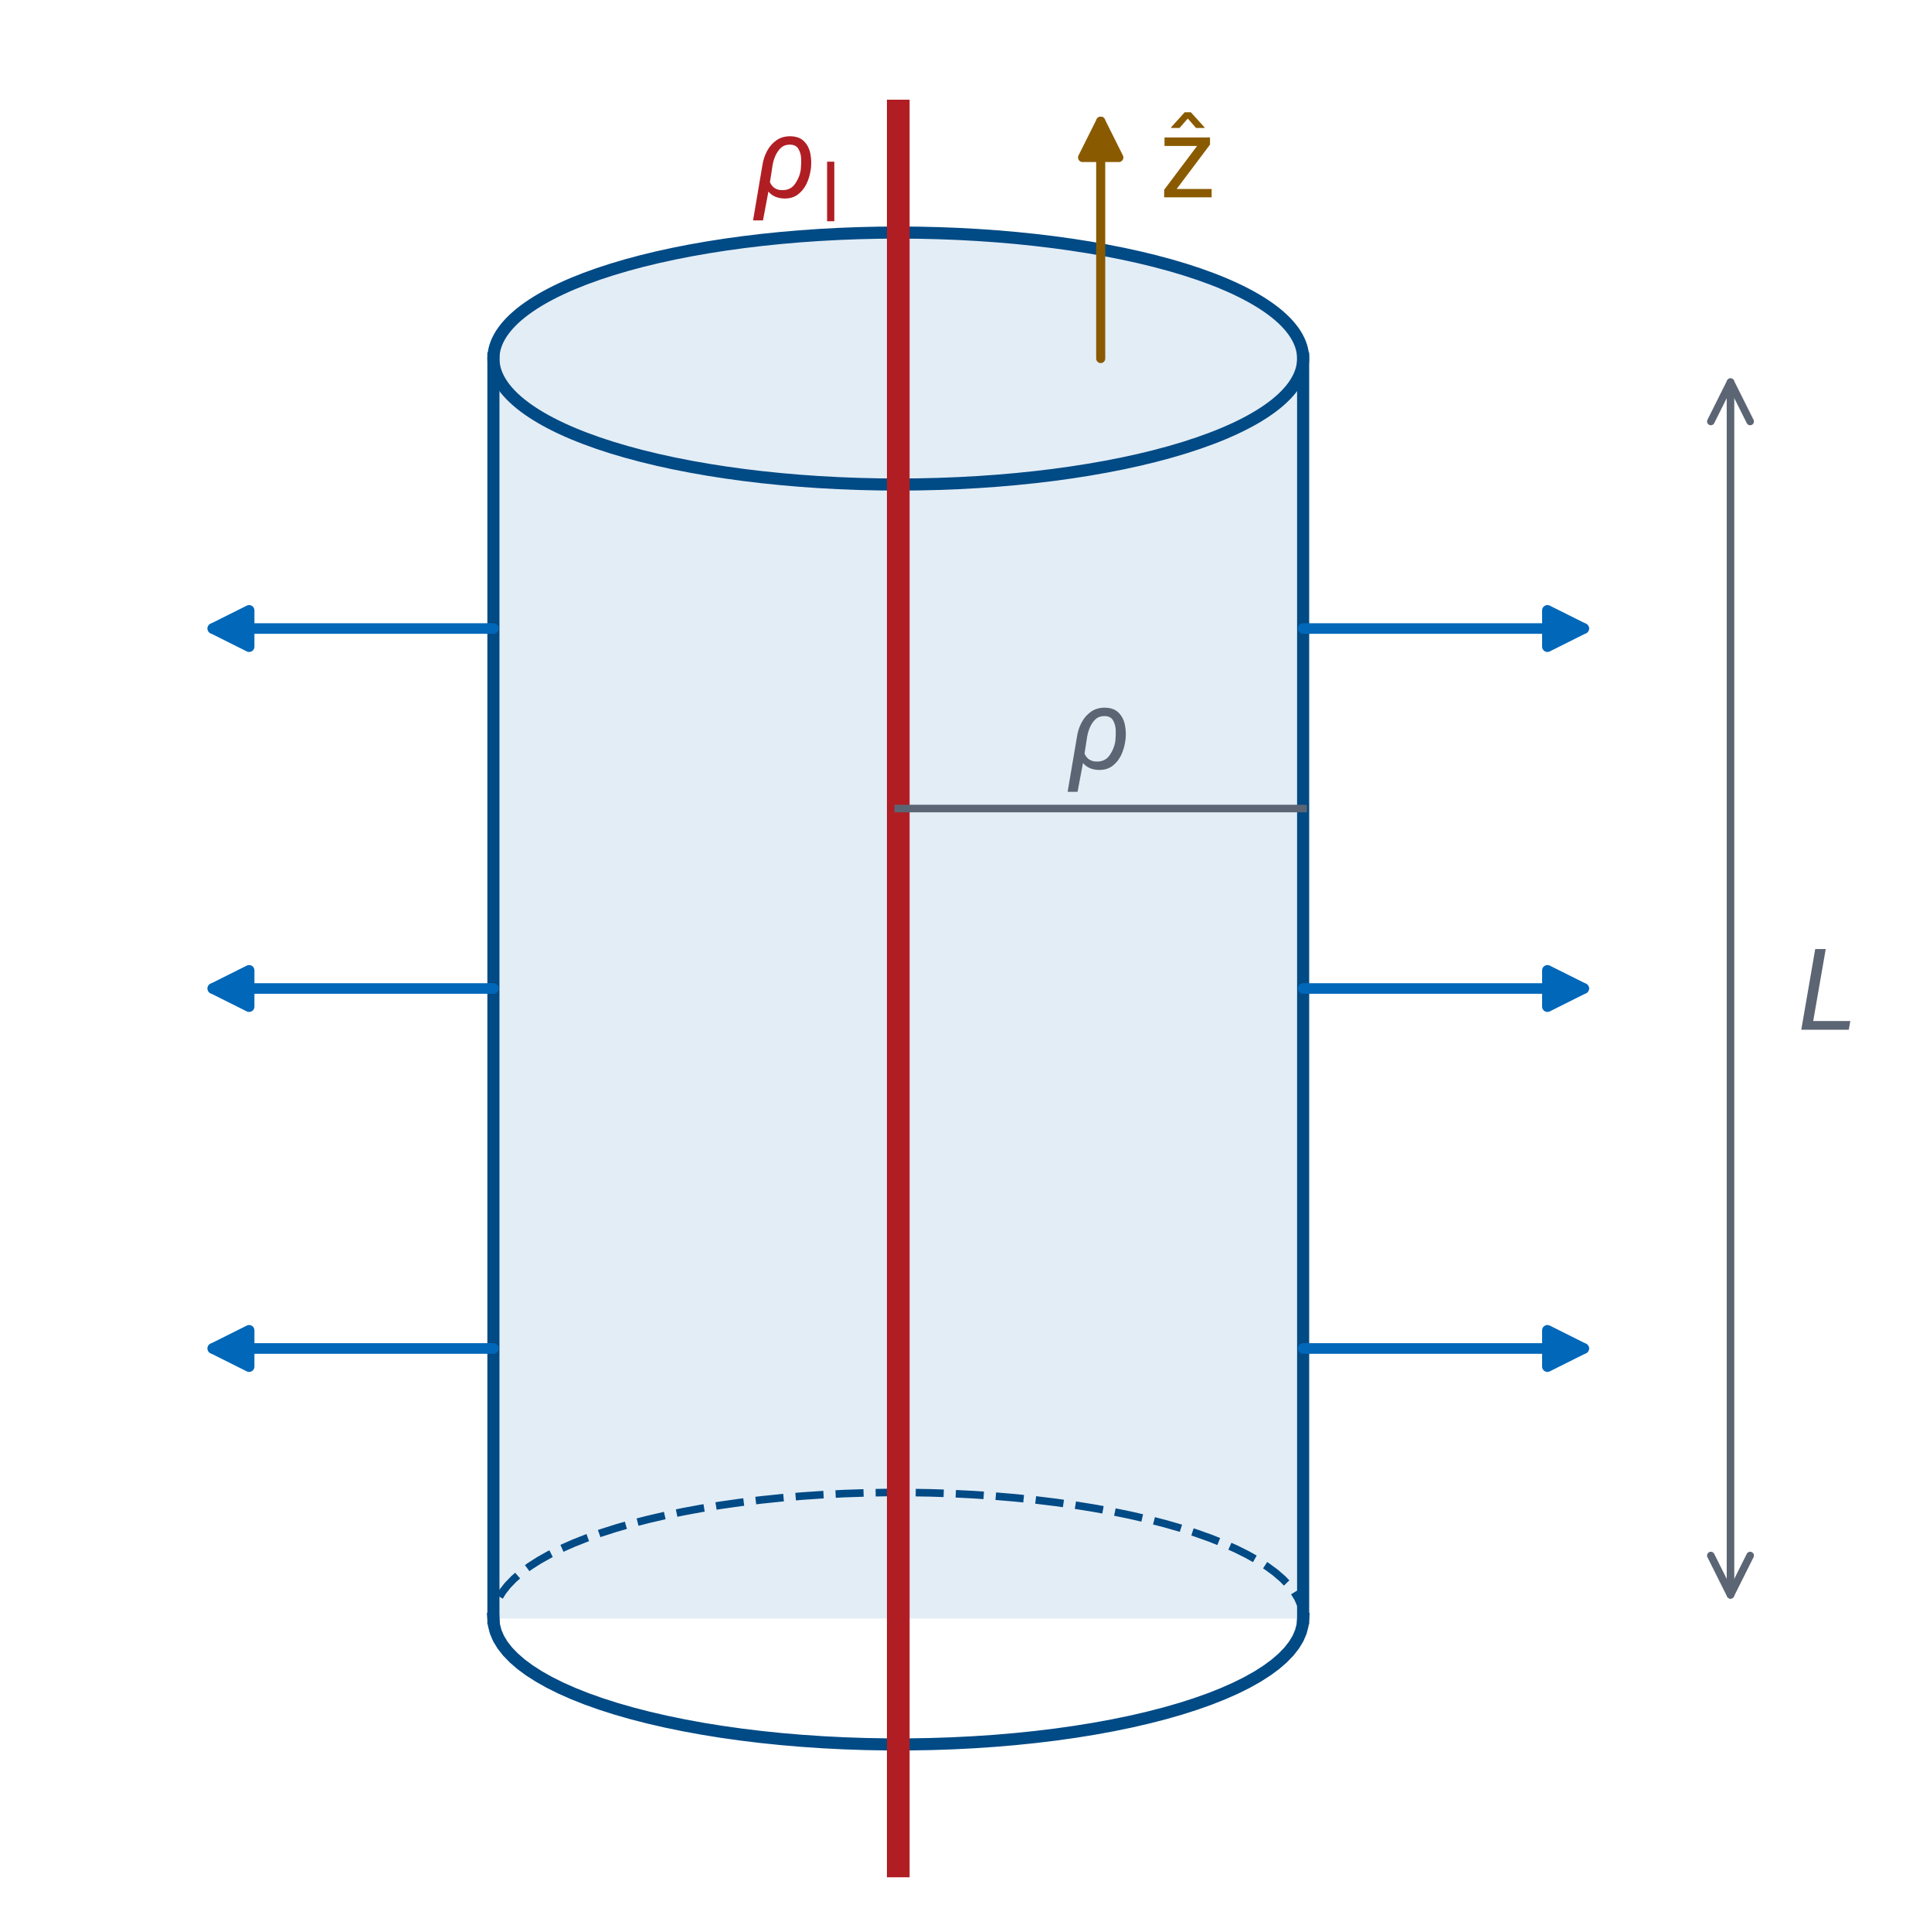
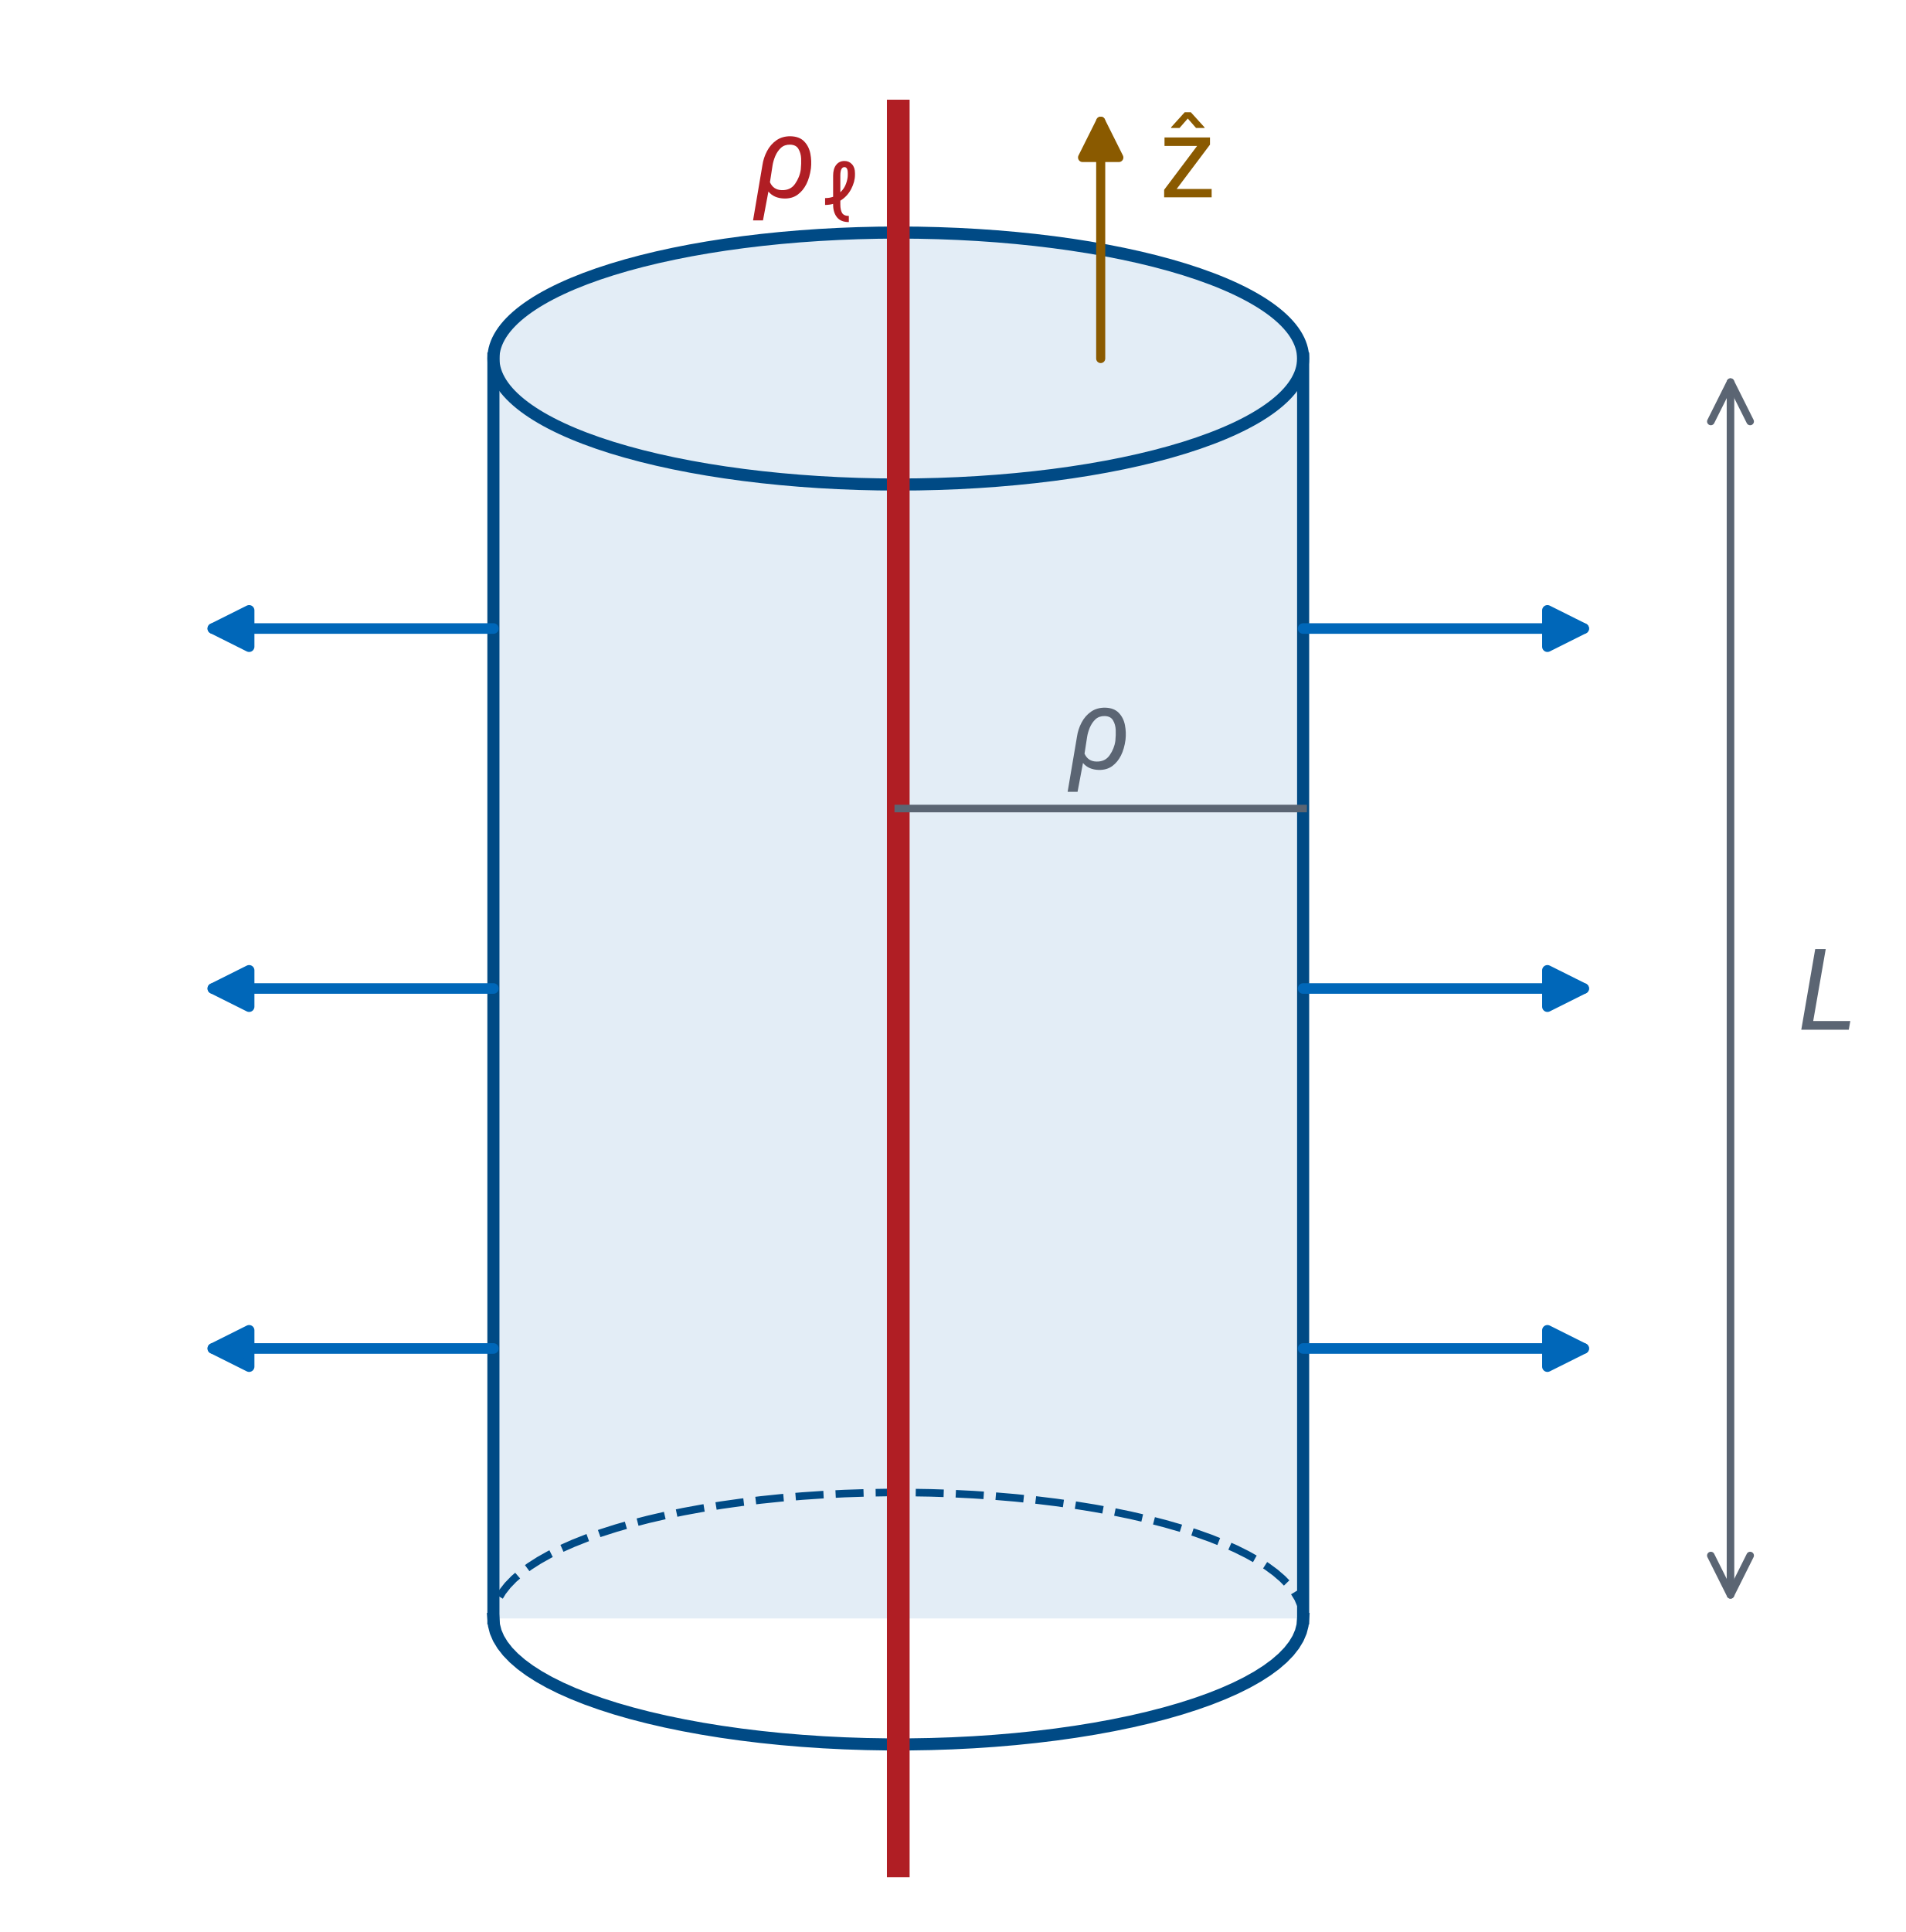
<svg xmlns="http://www.w3.org/2000/svg" width="252.039pt" height="255.456pt" viewBox="0 0 252.039 255.456" version="1.1">
  <defs>
    <style type="text/css">*{stroke-linejoin: round; stroke-linecap: butt}</style>
  </defs>
  <g id="figure_1">
    <g id="patch_1">
      <path d="M -0 255.456  L 252.039 255.456  L 252.039 0  L -0 0  L -0 255.456  z " style="fill: none" />
    </g>
    <g id="axes_1">
      <g id="patch_2">
-         <path d="M 65.257 213.998  L 65.257 47.408  L 172.35 47.408  L 172.35 213.998  z " clip-path="url(#p7e8c36664c)" style="fill: #e3edf6" />
+         <path d="M 65.257 213.998  L 65.257 47.408  L 172.35 47.408  L 172.35 213.998  z " clip-path="url(#p79bf51a84c)" style="fill: #e3edf6" />
      </g>
      <g id="patch_3">
-         <path d="M 118.804 64.067  C 133.004 64.067 146.625 62.311 156.667 59.187  C 166.708 56.063 172.35 51.826 172.35 47.408  C 172.35 42.99 166.708 38.752 156.667 35.628  C 146.625 32.504 133.004 30.749 118.804 30.749  C 104.603 30.749 90.982 32.504 80.94 35.628  C 70.899 38.752 65.257 42.99 65.257 47.408  C 65.257 51.826 70.899 56.063 80.94 59.187  C 90.982 62.311 104.603 64.067 118.804 64.067  z " clip-path="url(#p7e8c36664c)" style="fill: #e3edf6; stroke: #004a85; stroke-width: 1.6; stroke-linejoin: miter" />
+         <path d="M 118.804 64.067  C 133.004 64.067 146.625 62.311 156.667 59.187  C 166.708 56.063 172.35 51.826 172.35 47.408  C 172.35 42.99 166.708 38.752 156.667 35.628  C 146.625 32.504 133.004 30.749 118.804 30.749  C 104.603 30.749 90.982 32.504 80.94 35.628  C 70.899 38.752 65.257 42.99 65.257 47.408  C 65.257 51.826 70.899 56.063 80.94 59.187  C 90.982 62.311 104.603 64.067 118.804 64.067  z " clip-path="url(#p79bf51a84c)" style="fill: #e3edf6; stroke: #004a85; stroke-width: 1.6; stroke-linejoin: miter" />
      </g>
      <g id="line2d_1">
-         <path d="M 65.257 213.998  L 65.257 47.408  " clip-path="url(#p7e8c36664c)" style="fill: none; stroke: #004a85; stroke-width: 1.6; stroke-linecap: square" />
+         <path d="M 65.257 213.998  L 65.257 47.408  " clip-path="url(#p79bf51a84c)" style="fill: none; stroke: #004a85; stroke-width: 1.6; stroke-linecap: square" />
      </g>
      <g id="line2d_2">
-         <path d="M 172.35 213.998  L 172.35 47.408  " clip-path="url(#p7e8c36664c)" style="fill: none; stroke: #004a85; stroke-width: 1.6; stroke-linecap: square" />
+         <path d="M 172.35 213.998  L 172.35 47.408  " clip-path="url(#p79bf51a84c)" style="fill: none; stroke: #004a85; stroke-width: 1.6; stroke-linecap: square" />
      </g>
      <g id="line2d_3">
-         <path d="M 65.257 213.998  L 65.332 214.885  L 65.56 215.769  L 65.938 216.648  L 66.467 217.519  L 67.143 218.381  L 67.966 219.23  L 68.933 220.065  L 70.042 220.882  L 71.289 221.679  L 72.67 222.455  L 74.182 223.207  L 75.821 223.933  L 77.581 224.631  L 79.459 225.298  L 81.447 225.934  L 83.542 226.535  L 85.737 227.101  L 88.025 227.63  L 90.401 228.12  L 92.857 228.571  L 95.387 228.98  L 97.983 229.346  L 100.638 229.669  L 103.345 229.948  L 106.095 230.181  L 108.882 230.369  L 111.696 230.51  L 114.531 230.604  L 117.378 230.651  L 120.229 230.651  L 123.076 230.604  L 125.911 230.51  L 128.725 230.369  L 131.512 230.181  L 134.262 229.948  L 136.969 229.669  L 139.624 229.346  L 142.22 228.98  L 144.75 228.571  L 147.206 228.12  L 149.582 227.63  L 151.87 227.101  L 154.065 226.535  L 156.16 225.934  L 158.148 225.298  L 160.026 224.631  L 161.786 223.933  L 163.425 223.207  L 164.937 222.455  L 166.318 221.679  L 167.565 220.882  L 168.674 220.065  L 169.641 219.23  L 170.464 218.381  L 171.14 217.519  L 171.669 216.648  L 172.047 215.769  L 172.275 214.885  L 172.35 213.998  " clip-path="url(#p7e8c36664c)" style="fill: none; stroke: #004a85; stroke-width: 1.6; stroke-linecap: square" />
+         <path d="M 65.257 213.998  L 65.332 214.885  L 65.56 215.769  L 65.938 216.648  L 66.467 217.519  L 67.143 218.381  L 67.966 219.23  L 68.933 220.065  L 70.042 220.882  L 71.289 221.679  L 72.67 222.455  L 74.182 223.207  L 75.821 223.933  L 77.581 224.631  L 79.459 225.298  L 81.447 225.934  L 83.542 226.535  L 85.737 227.101  L 88.025 227.63  L 90.401 228.12  L 92.857 228.571  L 95.387 228.98  L 97.983 229.346  L 100.638 229.669  L 103.345 229.948  L 106.095 230.181  L 108.882 230.369  L 111.696 230.51  L 114.531 230.604  L 117.378 230.651  L 120.229 230.651  L 123.076 230.604  L 125.911 230.51  L 128.725 230.369  L 131.512 230.181  L 134.262 229.948  L 136.969 229.669  L 139.624 229.346  L 142.22 228.98  L 144.75 228.571  L 147.206 228.12  L 149.582 227.63  L 151.87 227.101  L 154.065 226.535  L 156.16 225.934  L 158.148 225.298  L 160.026 224.631  L 161.786 223.933  L 163.425 223.207  L 164.937 222.455  L 166.318 221.679  L 167.565 220.882  L 168.674 220.065  L 169.641 219.23  L 170.464 218.381  L 171.14 217.519  L 171.669 216.648  L 172.047 215.769  L 172.275 214.885  L 172.35 213.998  " clip-path="url(#p79bf51a84c)" style="fill: none; stroke: #004a85; stroke-width: 1.6; stroke-linecap: square" />
      </g>
      <g id="line2d_4">
-         <path d="M 172.35 213.998  L 172.275 213.111  L 172.047 212.227  L 171.669 211.348  L 171.14 210.477  L 170.464 209.615  L 169.641 208.766  L 168.674 207.931  L 167.565 207.114  L 166.318 206.317  L 164.937 205.541  L 163.425 204.789  L 161.786 204.063  L 160.026 203.366  L 158.148 202.698  L 156.16 202.063  L 154.065 201.461  L 151.87 200.895  L 149.582 200.366  L 147.206 199.876  L 144.75 199.425  L 142.22 199.016  L 139.624 198.65  L 136.969 198.327  L 134.262 198.048  L 131.512 197.815  L 128.725 197.627  L 125.911 197.486  L 123.076 197.392  L 120.229 197.345  L 117.378 197.345  L 114.531 197.392  L 111.696 197.486  L 108.882 197.627  L 106.095 197.815  L 103.345 198.048  L 100.638 198.327  L 97.983 198.65  L 95.387 199.016  L 92.857 199.425  L 90.401 199.876  L 88.025 200.366  L 85.737 200.895  L 83.542 201.461  L 81.447 202.063  L 79.459 202.698  L 77.581 203.366  L 75.821 204.063  L 74.182 204.789  L 72.67 205.541  L 71.289 206.317  L 70.042 207.114  L 68.933 207.931  L 67.966 208.766  L 67.143 209.615  L 66.467 210.477  L 65.938 211.348  L 65.56 212.227  L 65.332 213.111  L 65.257 213.998  " clip-path="url(#p7e8c36664c)" style="fill: none; stroke-dasharray: 3.7,1.6; stroke-dashoffset: 0; stroke: #004a85" />
+         <path d="M 172.35 213.998  L 172.275 213.111  L 172.047 212.227  L 171.669 211.348  L 171.14 210.477  L 170.464 209.615  L 169.641 208.766  L 168.674 207.931  L 167.565 207.114  L 166.318 206.317  L 164.937 205.541  L 163.425 204.789  L 161.786 204.063  L 160.026 203.366  L 158.148 202.698  L 156.16 202.063  L 154.065 201.461  L 151.87 200.895  L 149.582 200.366  L 147.206 199.876  L 144.75 199.425  L 142.22 199.016  L 139.624 198.65  L 136.969 198.327  L 134.262 198.048  L 131.512 197.815  L 128.725 197.627  L 125.911 197.486  L 123.076 197.392  L 120.229 197.345  L 117.378 197.345  L 114.531 197.392  L 111.696 197.486  L 108.882 197.627  L 106.095 197.815  L 103.345 198.048  L 100.638 198.327  L 97.983 198.65  L 95.387 199.016  L 92.857 199.425  L 90.401 199.876  L 88.025 200.366  L 85.737 200.895  L 83.542 201.461  L 81.447 202.063  L 79.459 202.698  L 77.581 203.366  L 75.821 204.063  L 74.182 204.789  L 72.67 205.541  L 71.289 206.317  L 70.042 207.114  L 68.933 207.931  L 67.966 208.766  L 67.143 209.615  L 66.467 210.477  L 65.938 211.348  L 65.56 212.227  L 65.332 213.111  L 65.257 213.998  " clip-path="url(#p79bf51a84c)" style="fill: none; stroke-dasharray: 3.7,1.6; stroke-dashoffset: 0; stroke: #004a85" />
      </g>
      <g id="line2d_5">
-         <path d="M 118.804 246.721  L 118.804 14.684  " clip-path="url(#p7e8c36664c)" style="fill: none; stroke: #b01e24; stroke-width: 3; stroke-linecap: square" />
+         <path d="M 118.804 246.721  L 118.804 14.684  " clip-path="url(#p79bf51a84c)" style="fill: none; stroke: #b01e24; stroke-width: 3; stroke-linecap: square" />
      </g>
      <g id="line2d_6">
-         <path d="M 118.804 106.904  L 172.35 106.904  " clip-path="url(#p7e8c36664c)" style="fill: none; stroke: #5b6573; stroke-linecap: square" />
+         <path d="M 118.804 106.904  L 172.35 106.904  " clip-path="url(#p79bf51a84c)" style="fill: none; stroke: #5b6573; stroke-linecap: square" />
      </g>
      <g id="text_1">
        <text style="font-style: italic; font-size: 15px; font-family:'Source Sans Pro', 'Segoe UI', Roboto, Helvetica, Arial, sans-serif; text-anchor: end; fill: #b01e24" x="108.094" y="26.091" transform="rotate(-0 108.0941 26.09069)">ρ</text>
      </g>
      <g id="text_2">
-         <text style="font-size: 10.5px; font-family:'Source Sans Pro', 'Segoe UI', Roboto, Helvetica, Arial, sans-serif; text-anchor: start; fill: #b01e24" x="108.594" y="29.254" transform="rotate(-0 108.5941 29.25373)">l</text>
+         <text style="font-size: 10.5px; font-family:'Source Sans Pro', 'Segoe UI', Roboto, Helvetica, Arial, sans-serif; text-anchor: start; fill: #b01e24" x="108.594" y="29.254" transform="rotate(-0 108.5941 29.25373)">ℓ</text>
      </g>
      <g id="patch_4">
        <path d="M 172.35 178.3  Q 191.687 178.3 209.458 178.3  " style="fill: none; stroke: #0067b9; stroke-width: 1.4; stroke-linecap: round" />
        <path d="M 204.658 175.9  L 209.458 178.3  L 204.658 180.7  z " style="fill: #0067b9; stroke: #0067b9; stroke-width: 1.4; stroke-linecap: round" />
      </g>
      <g id="patch_5">
        <path d="M 65.257 178.3  Q 45.92 178.3 28.149 178.3  " style="fill: none; stroke: #0067b9; stroke-width: 1.4; stroke-linecap: round" />
        <path d="M 32.949 180.7  L 28.149 178.3  L 32.949 175.9  z " style="fill: #0067b9; stroke: #0067b9; stroke-width: 1.4; stroke-linecap: round" />
      </g>
      <g id="patch_6">
        <path d="M 172.35 130.703  Q 191.687 130.703 209.458 130.703  " style="fill: none; stroke: #0067b9; stroke-width: 1.4; stroke-linecap: round" />
        <path d="M 204.658 128.303  L 209.458 130.703  L 204.658 133.103  z " style="fill: #0067b9; stroke: #0067b9; stroke-width: 1.4; stroke-linecap: round" />
      </g>
      <g id="patch_7">
        <path d="M 65.257 130.703  Q 45.92 130.703 28.149 130.703  " style="fill: none; stroke: #0067b9; stroke-width: 1.4; stroke-linecap: round" />
        <path d="M 32.949 133.103  L 28.149 130.703  L 32.949 128.303  z " style="fill: #0067b9; stroke: #0067b9; stroke-width: 1.4; stroke-linecap: round" />
      </g>
      <g id="patch_8">
        <path d="M 172.35 83.106  Q 191.687 83.106 209.458 83.106  " style="fill: none; stroke: #0067b9; stroke-width: 1.4; stroke-linecap: round" />
        <path d="M 204.658 80.706  L 209.458 83.106  L 204.658 85.506  z " style="fill: #0067b9; stroke: #0067b9; stroke-width: 1.4; stroke-linecap: round" />
      </g>
      <g id="patch_9">
        <path d="M 65.257 83.106  Q 45.92 83.106 28.149 83.106  " style="fill: none; stroke: #0067b9; stroke-width: 1.4; stroke-linecap: round" />
        <path d="M 32.949 85.506  L 28.149 83.106  L 32.949 80.706  z " style="fill: #0067b9; stroke: #0067b9; stroke-width: 1.4; stroke-linecap: round" />
      </g>
      <g id="text_3">
        <text style="font-style: italic; font-size: 15px; font-family:'Source Sans Pro', 'Segoe UI', Roboto, Helvetica, Arial, sans-serif; text-anchor: middle; fill: #5b6573" x="145.577" y="101.651" transform="rotate(-0 145.577 101.6514)">ρ</text>
      </g>
      <g id="patch_10">
        <path d="M 228.872 210.879  Q 228.872 130.703 228.872 50.527  " style="fill: none; stroke: #5b6573; stroke-linecap: round" />
        <path d="M 231.472 205.679  L 228.872 210.879  L 226.272 205.679  " style="fill: none; stroke: #5b6573; stroke-linecap: round" />
        <path d="M 226.272 55.727  L 228.872 50.527  L 231.472 55.727  " style="fill: none; stroke: #5b6573; stroke-linecap: round" />
      </g>
      <g id="text_4">
        <text style="font-style: italic; font-size: 15px; font-family:'Source Sans Pro', 'Segoe UI', Roboto, Helvetica, Arial, sans-serif; text-anchor: start; fill: #5b6573" x="237.797" y="136.159" transform="rotate(-0 237.7967 136.1594)">L</text>
      </g>
      <g id="patch_11">
        <path d="M 145.577 47.408  Q 145.577 31.046 145.577 16.026  " style="fill: none; stroke: #8a5a00; stroke-width: 1.2; stroke-linecap: round" />
        <path d="M 143.177 20.826  L 145.577 16.026  L 147.977 20.826  z " style="fill: #8a5a00; stroke: #8a5a00; stroke-width: 1.2; stroke-linecap: round" />
      </g>
      <g id="text_5">
        <text style="font-size: 15px; font-family:'Source Sans Pro', 'Segoe UI', Roboto, Helvetica, Arial, sans-serif; text-anchor: start; fill: #8a5a00" x="153.312" y="26.091" transform="rotate(-0 153.3115 26.09069)">ẑ</text>
      </g>
    </g>
  </g>
  <defs>
-     <clipPath id="p7e8c36664c">
+     <clipPath id="p79bf51a84c">
      <rect x="5.76" y="5.76" width="232.037" height="243.936" />
    </clipPath>
  </defs>
</svg>
